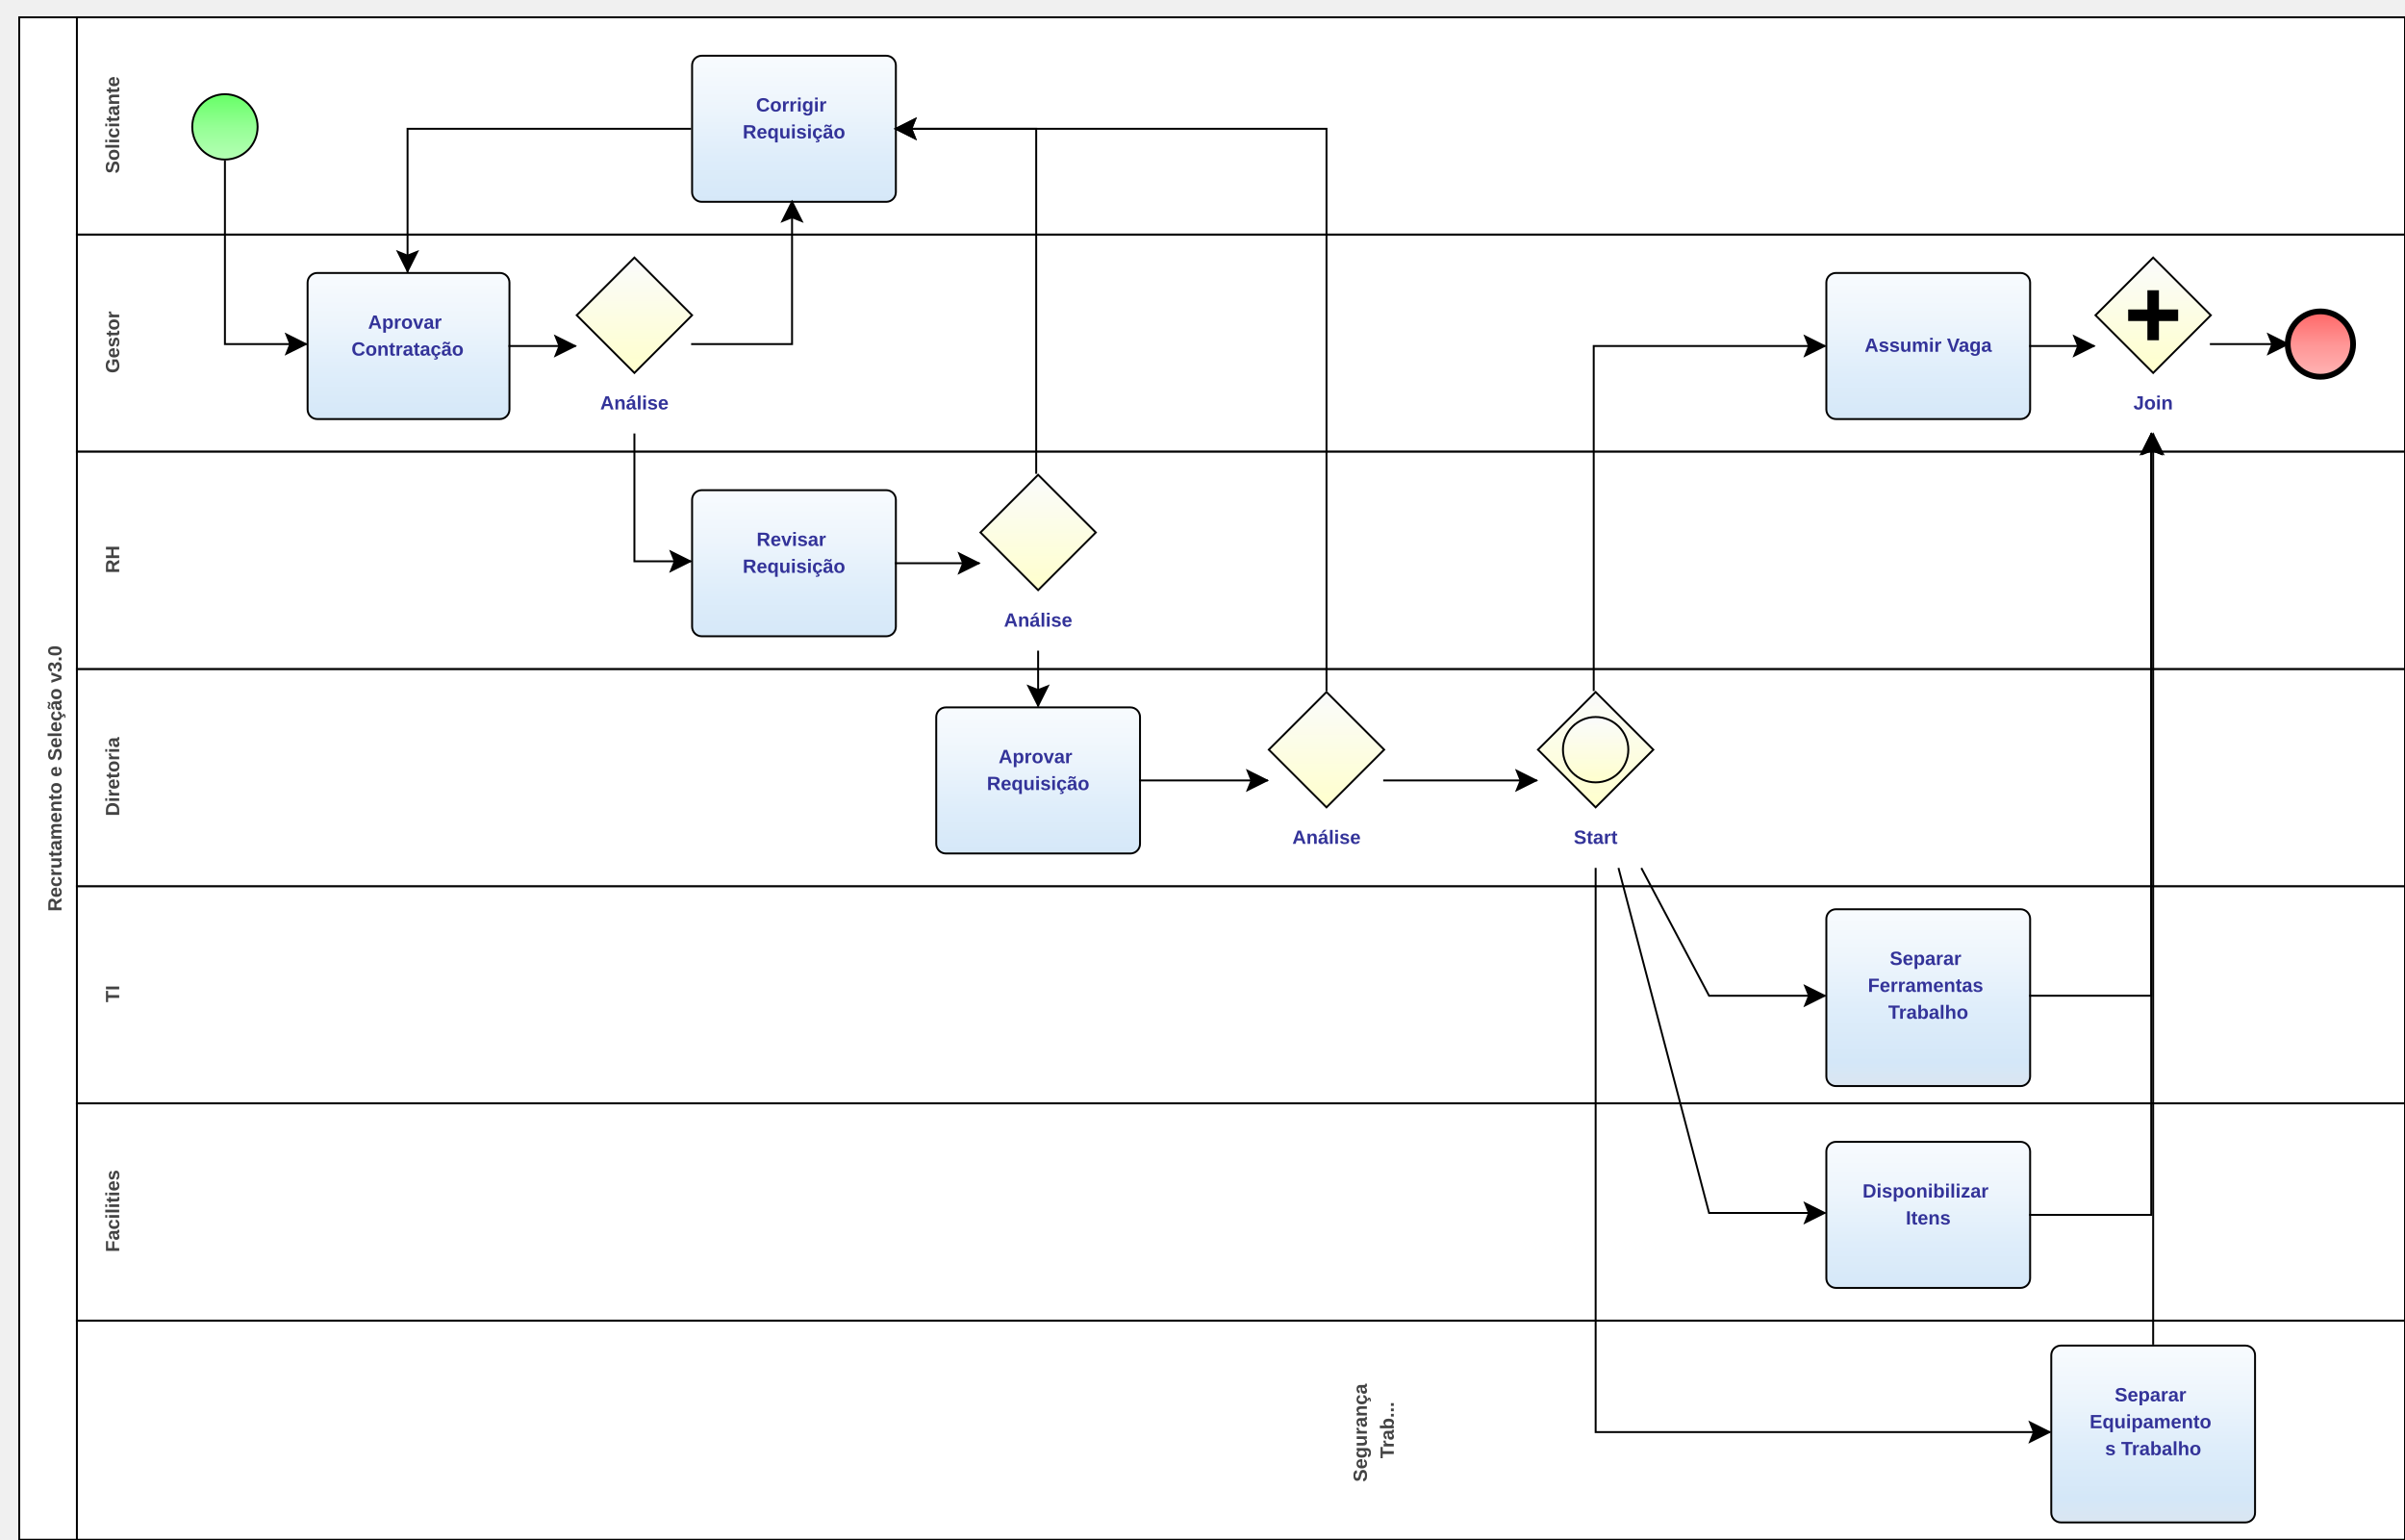
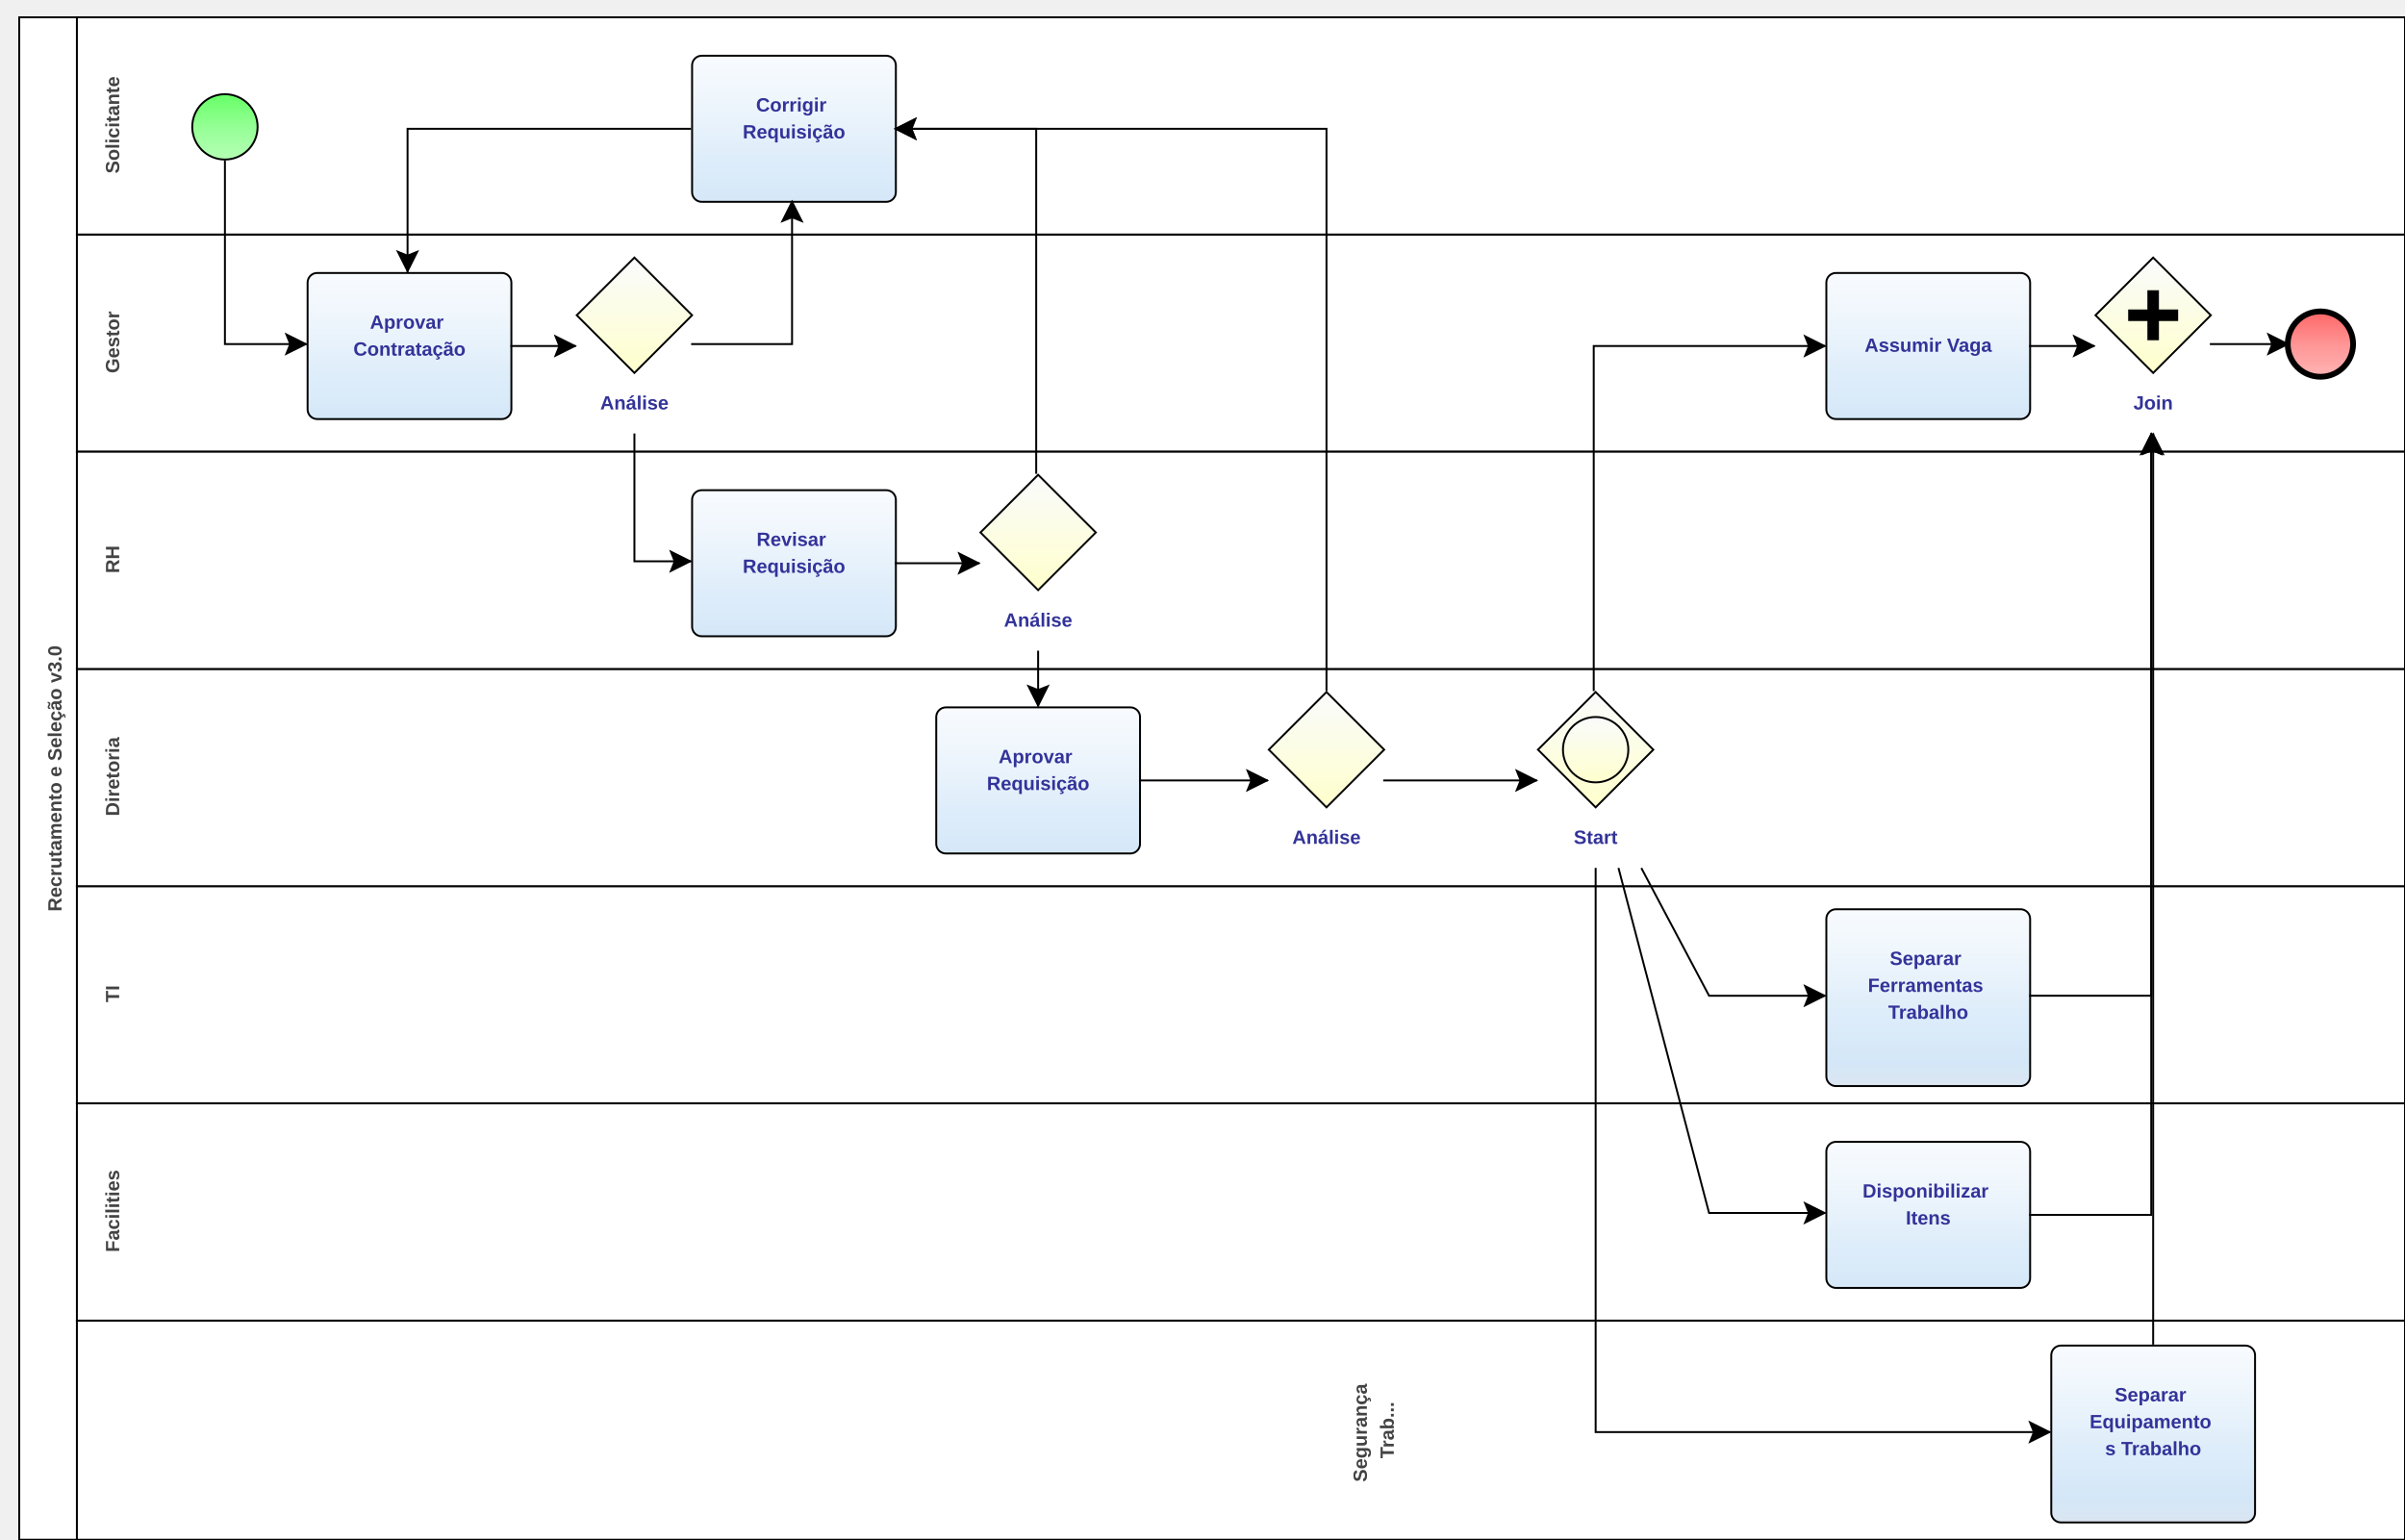
<svg xmlns="http://www.w3.org/2000/svg" xmlns:xlink="http://www.w3.org/1999/xlink" style="stroke-dasharray:none; shape-rendering:auto; font-family:'Arial'; text-rendering:auto; fill-opacity:1; color-interpolation:auto; color-rendering:auto; font-size:12; fill:black; stroke:black; image-rendering:auto; stroke-miterlimit:10; stroke-linecap:square; stroke-linejoin:miter; font-style:normal; stroke-width:1; stroke-dashoffset:0; font-weight:normal; stroke-opacity:1;" contentScriptType="text/ecmascript" preserveAspectRatio="xMidYMid meet" zoomAndPan="magnify" version="1.0" contentStyleType="text/css" xml:xlink="http://www.w3.org/1999/xlink" width="1251" height="801">
  <rect x="10" y="9" width="1241" height="792" ry="0" rx="0" style="stroke:#000000; fill:#FFFFFF" />
  <rect x="40" y="122" width="1211" height="113" ry="0" rx="0" style="stroke:#000000; fill:#FFFFFF" />
-   <g componentSequence="96">
+   <g componentSequence="8">
    <text x="-178" y="48" transform="rotate(270)" text-anchor="middle" style="font-weight:bold;font-size:10px;stroke:none; fill:#434343">
      <tspan dy="14" x="-178">Gestor</tspan>
    </text>
  </g>
  <rect x="40" y="687" width="1211" height="114" ry="0" rx="0" style="stroke:#000000; fill:#FFFFFF" />
  <g componentSequence="7">
    <text x="-744" y="697" transform="rotate(270)" text-anchor="middle" style="font-weight:bold;font-size:10px;stroke:none; fill:#434343">
      <tspan dy="14" x="-744">Segurança</tspan>
      <tspan dy="14" x="-744">Trab...</tspan>
    </text>
  </g>
  <rect x="40" y="461" width="1211" height="113" ry="0" rx="0" style="stroke:#000000; fill:#FFFFFF" />
  <g componentSequence="6">
    <text x="-517" y="48" transform="rotate(270)" text-anchor="middle" style="font-weight:bold;font-size:10px;stroke:none; fill:#434343">
      <tspan dy="14" x="-517">TI</tspan>
    </text>
  </g>
  <rect x="40" y="348" width="1211" height="113" ry="0" rx="0" style="stroke:#000000; fill:#FFFFFF" />
  <g componentSequence="5">
    <text x="-404" y="48" transform="rotate(270)" text-anchor="middle" style="font-weight:bold;font-size:10px;stroke:none; fill:#434343">
      <tspan dy="14" x="-404">Diretoria</tspan>
    </text>
  </g>
  <rect x="40" y="235" width="1211" height="113" ry="0" rx="0" style="stroke:#000000; fill:#FFFFFF" />
  <g componentSequence="4">
    <text x="-291" y="48" transform="rotate(270)" text-anchor="middle" style="font-weight:bold;font-size:10px;stroke:none; fill:#434343">
      <tspan dy="14" x="-291">RH</tspan>
    </text>
  </g>
  <rect x="40" y="574" width="1211" height="113" ry="0" rx="0" style="stroke:#000000; fill:#FFFFFF" />
  <g componentSequence="3">
    <text x="-630" y="48" transform="rotate(270)" text-anchor="middle" style="font-weight:bold;font-size:10px;stroke:none; fill:#434343">
      <tspan dy="14" x="-630">Facilities</tspan>
    </text>
  </g>
  <rect x="40" y="9" width="1211" height="113" ry="0" rx="0" style="stroke:#000000; fill:#FFFFFF" />
  <g componentSequence="2">
    <text x="-65" y="48" transform="rotate(270)" text-anchor="middle" style="font-weight:bold;font-size:10px;stroke:none; fill:#434343">
      <tspan dy="14" x="-65">Solicitante</tspan>
    </text>
  </g>
  <g componentSequence="1">
    <text x="-405" y="18" transform="rotate(270)" text-anchor="middle" style="font-weight:bold;font-size:10px;stroke:none; fill:#434343">
      <tspan dy="14" x="-405">Recrutamento e Seleção v3.0</tspan>
    </text>
  </g>
  <g sequence="1">
-     <ellipse cx="117" cy="66" rx="17" ry="17" stroke-width="1" style="fill:url(#linearGradient66FF6696FF96B6FFB6_1319213667);" stroke="336633" />
+     <ellipse cx="117" cy="66" rx="17" ry="17" stroke-width="1" style="fill:url(#linearGradient66FF6696FF96B6FFB6_1790496050);" stroke="336633" />
  </g>
  <g sequence="2">
-     <rect x="950" y="142" width="106" height="76" ry="5" rx="5" style="fill:url(#linearGradientF8FBFEEDF5FCDEEDFAD4E7F8E2E5E9_1080458695);" stroke="191970" />
+     <rect x="950" y="142" width="106" height="76" ry="5" rx="5" style="fill:url(#linearGradientF8FBFEEDF5FCDEEDFAD4E7F8E2E5E9_1686056469);" stroke="191970" />
  </g>
  <g componentSequence="2">
    <text x="1003" y="169" text-anchor="middle" style="font-weight:bold;font-size:10px;stroke:none; fill:#333399">
      <tspan dy="14" x="1003">Assumir Vaga</tspan>
    </text>
  </g>
  <g sequence="10">
-     <rect x="950" y="473" width="106" height="92" ry="5" rx="5" style="fill:url(#linearGradientF8FBFEEDF5FCDEEDFAD4E7F8E2E5E9_1146745107);" stroke="191970" />
+     <rect x="950" y="473" width="106" height="92" ry="5" rx="5" style="fill:url(#linearGradientF8FBFEEDF5FCDEEDFAD4E7F8E2E5E9_1614849602);" stroke="191970" />
  </g>
  <g componentSequence="10">
    <text x="1003" y="488" text-anchor="middle" style="font-weight:bold;font-size:10px;stroke:none; fill:#333399">
      <tspan dy="14" x="1003">Separar</tspan>
      <tspan dy="14" x="1003">Ferramentas</tspan>
      <tspan dy="14" x="1003">Trabalho</tspan>
    </text>
  </g>
  <g sequence="12">
-     <polygon points=" 1090 164 1120 134 1150 164 1120 194 1090 164" style="fill:url(#linearGradientFAFBFCFFFFCC_22771708);" stroke="000000" />
+     <polygon points=" 1090 164 1120 134 1150 164 1120 194 1090 164" style="fill:url(#linearGradientFAFBFCFFFFCC_625091630);" stroke="000000" />
  </g>
  <path style="fill:none; stroke-width:6; stroke:#000000;" d="M1110.0 164.0 L1130.0 164.0" />
  <path style="fill:none; stroke-width:6; stroke:#000000;" d="M1120.0 154.0 L1120.0 174.0" />
  <g componentSequence="12">
    <text x="1120" y="199" text-anchor="middle" style="font-weight:bold;font-size:10px;stroke:none; fill:#333399">
      <tspan dy="14" x="1120">Join</tspan>
    </text>
  </g>
  <g sequence="35">
-     <ellipse cx="1207" cy="179" rx="17" ry="17" stroke-width="3" style="fill:url(#linearGradientFF6666FF9696FFB6B6_1139509046);" stroke="993333" />
+     <ellipse cx="1207" cy="179" rx="17" ry="17" stroke-width="3" style="fill:url(#linearGradientFF6666FF9696FFB6B6_163556585);" stroke="993333" />
  </g>
  <g sequence="56">
-     <rect x="950" y="594" width="106" height="76" ry="5" rx="5" style="fill:url(#linearGradientF8FBFEEDF5FCDEEDFAD4E7F8E2E5E9_806376137);" stroke="191970" />
+     <rect x="950" y="594" width="106" height="76" ry="5" rx="5" style="fill:url(#linearGradientF8FBFEEDF5FCDEEDFAD4E7F8E2E5E9_338502733);" stroke="191970" />
  </g>
  <g componentSequence="56">
    <text x="1003" y="609" text-anchor="middle" style="font-weight:bold;font-size:10px;stroke:none; fill:#333399">
      <tspan dy="14" x="1003">Disponibilizar</tspan>
      <tspan dy="14" x="1003">Itens</tspan>
    </text>
  </g>
  <g sequence="61">
-     <polygon points=" 800 390 830 360 860 390 830 420 800 390" style="fill:url(#linearGradientFAFBFCFFFFCC_994770097);" stroke="000000" />
-   </g>
-   <ellipse cx="830" cy="390" rx="17" ry="17" stroke-width="1" style="fill:url(#linearGradientFAFBFCFFFFCC_1635027123);" stroke="000000" />
+     <polygon points=" 800 390 830 360 860 390 830 420 800 390" style="fill:url(#linearGradientFAFBFCFFFFCC_1899688508);" stroke="000000" />
+   </g>
+   <ellipse cx="830" cy="390" rx="17" ry="17" stroke-width="1" style="fill:url(#linearGradientFAFBFCFFFFCC_1164827489);" stroke="000000" />
  <g componentSequence="61">
    <text x="830" y="425" text-anchor="middle" style="font-weight:bold;font-size:10px;stroke:none; fill:#333399">
      <tspan dy="14" x="830">Start</tspan>
    </text>
  </g>
  <g sequence="68">
-     <rect x="360" y="255" width="106" height="76" ry="5" rx="5" style="fill:url(#linearGradientF8FBFEEDF5FCDEEDFAD4E7F8E2E5E9_2117693852);" stroke="191970" />
+     <rect x="360" y="255" width="106" height="76" ry="5" rx="5" style="fill:url(#linearGradientF8FBFEEDF5FCDEEDFAD4E7F8E2E5E9_826408897);" stroke="191970" />
  </g>
  <g componentSequence="68">
    <text x="413" y="270" text-anchor="middle" style="font-weight:bold;font-size:10px;stroke:none; fill:#333399">
      <tspan dy="14" x="413">Revisar</tspan>
      <tspan dy="14" x="413">Requisição</tspan>
    </text>
  </g>
  <g sequence="69">
-     <polygon points=" 510 277 540 247 570 277 540 307 510 277" style="fill:url(#linearGradientFAFBFCFFFFCC_1284366984);" stroke="000000" />
+     <polygon points=" 510 277 540 247 570 277 540 307 510 277" style="fill:url(#linearGradientFAFBFCFFFFCC_1286847208);" stroke="000000" />
  </g>
  <g componentSequence="69">
    <text x="540" y="312" text-anchor="middle" style="font-weight:bold;font-size:10px;stroke:none; fill:#333399">
      <tspan dy="14" x="540">Análise</tspan>
    </text>
  </g>
  <g sequence="71">
-     <rect x="360" y="29" width="106" height="76" ry="5" rx="5" style="fill:url(#linearGradientF8FBFEEDF5FCDEEDFAD4E7F8E2E5E9_541995228);" stroke="191970" />
+     <rect x="360" y="29" width="106" height="76" ry="5" rx="5" style="fill:url(#linearGradientF8FBFEEDF5FCDEEDFAD4E7F8E2E5E9_1782454864);" stroke="191970" />
  </g>
  <g componentSequence="71">
    <text x="413" y="44" text-anchor="middle" style="font-weight:bold;font-size:10px;stroke:none; fill:#333399">
      <tspan dy="14" x="413">Corrigir</tspan>
      <tspan dy="14" x="413">Requisição</tspan>
    </text>
  </g>
  <g sequence="74">
-     <rect x="487" y="368" width="106" height="76" ry="5" rx="5" style="fill:url(#linearGradientF8FBFEEDF5FCDEEDFAD4E7F8E2E5E9_1698305398);" stroke="191970" />
+     <rect x="487" y="368" width="106" height="76" ry="5" rx="5" style="fill:url(#linearGradientF8FBFEEDF5FCDEEDFAD4E7F8E2E5E9_1092838053);" stroke="191970" />
  </g>
  <g componentSequence="74">
    <text x="540" y="383" text-anchor="middle" style="font-weight:bold;font-size:10px;stroke:none; fill:#333399">
      <tspan dy="14" x="540">Aprovar</tspan>
      <tspan dy="14" x="540">Requisição</tspan>
    </text>
  </g>
  <g sequence="82">
-     <polygon points=" 660 390 690 360 720 390 690 420 660 390" style="fill:url(#linearGradientFAFBFCFFFFCC_1345994204);" stroke="000000" />
+     <polygon points=" 660 390 690 360 720 390 690 420 660 390" style="fill:url(#linearGradientFAFBFCFFFFCC_2141332151);" stroke="000000" />
  </g>
  <g componentSequence="82">
    <text x="690" y="425" text-anchor="middle" style="font-weight:bold;font-size:10px;stroke:none; fill:#333399">
      <tspan dy="14" x="690">Análise</tspan>
    </text>
  </g>
  <g sequence="91">
-     <rect x="1067" y="700" width="106" height="92" ry="5" rx="5" style="fill:url(#linearGradientF8FBFEEDF5FCDEEDFAD4E7F8E2E5E9_1937775857);" stroke="191970" />
+     <rect x="1067" y="700" width="106" height="92" ry="5" rx="5" style="fill:url(#linearGradientF8FBFEEDF5FCDEEDFAD4E7F8E2E5E9_781693777);" stroke="191970" />
  </g>
  <g componentSequence="91">
    <text x="1120" y="715" text-anchor="middle" style="font-weight:bold;font-size:10px;stroke:none; fill:#333399">
      <tspan dy="14" x="1120">Separar</tspan>
      <tspan dy="14" x="1120">Equipamento</tspan>
      <tspan dy="14" x="1120">s Trabalho</tspan>
    </text>
  </g>
  <g sequence="95">
-     <rect x="160" y="142" width="105" height="76" ry="5" rx="5" style="fill:url(#linearGradientF8FBFEEDF5FCDEEDFAD4E7F8E2E5E9_572070541);" stroke="191970" />
+     <rect x="160" y="142" width="106" height="76" ry="5" rx="5" style="fill:url(#linearGradientF8FBFEEDF5FCDEEDFAD4E7F8E2E5E9_878821449);" stroke="191970" />
  </g>
  <g componentSequence="95">
-     <text x="212" y="157" text-anchor="middle" style="font-weight:bold;font-size:10px;stroke:none; fill:#333399">
-       <tspan dy="14" x="212">Aprovar</tspan>
-       <tspan dy="14" x="212">Contratação</tspan>
+     <text x="213" y="157" text-anchor="middle" style="font-weight:bold;font-size:10px;stroke:none; fill:#333399">
+       <tspan dy="14" x="213">Aprovar</tspan>
+       <tspan dy="14" x="213">Contratação</tspan>
    </text>
  </g>
  <g sequence="98">
-     <polygon points=" 300 164 330 134 360 164 330 194 300 164" style="fill:url(#linearGradientFAFBFCFFFFCC_389888541);" stroke="000000" />
+     <polygon points=" 300 164 330 134 360 164 330 194 300 164" style="fill:url(#linearGradientFAFBFCFFFFCC_1846393386);" stroke="000000" />
  </g>
  <g componentSequence="98">
    <text x="330" y="199" text-anchor="middle" style="font-weight:bold;font-size:10px;stroke:none; fill:#333399">
      <tspan dy="14" x="330">Análise</tspan>
    </text>
  </g>
  <g componentSequence="14">
    <text x="1129" y="404" style="font-size:10px;font-weight:none;stroke:none; fill:#333399" text-anchor="left" />
  </g>
  <g componentSequence="58">
    <text x="1129" y="461" style="font-size:10px;font-weight:none;stroke:none; fill:#333399" text-anchor="left" />
  </g>
  <g componentSequence="64">
    <text x="896" y="512" style="font-size:10px;font-weight:none;stroke:none; fill:#333399" text-anchor="left" />
  </g>
+   <g componentSequence="65">
+     <text x="883" y="571" style="font-size:10px;font-weight:none;stroke:none; fill:#333399" text-anchor="left" />
+   </g>
  <g componentSequence="70">
    <text x="498" y="293" style="font-size:10px;font-weight:none;stroke:none; fill:#333399" text-anchor="left" />
  </g>
  <g componentSequence="72">
    <text x="549" y="120" style="font-size:10px;font-weight:none;stroke:none; fill:#333399" text-anchor="left" />
  </g>
  <g componentSequence="75">
    <text x="550" y="353" style="font-size:10px;font-weight:none;stroke:none; fill:#333399" text-anchor="left" />
  </g>
  <g componentSequence="83">
    <text x="636" y="406" style="font-size:10px;font-weight:none;stroke:none; fill:#333399" text-anchor="left" />
  </g>
  <g componentSequence="85">
    <text x="700" y="101" style="font-size:10px;font-weight:none;stroke:none; fill:#333399" text-anchor="left" />
  </g>
  <g componentSequence="86">
    <text x="770" y="406" style="font-size:10px;font-weight:none;stroke:none; fill:#333399" text-anchor="left" />
  </g>
  <g componentSequence="87">
    <text x="839" y="210" style="font-size:10px;font-weight:none;stroke:none; fill:#333399" text-anchor="left" />
  </g>
  <g componentSequence="88">
    <text x="1180" y="179" style="font-size:10px;font-weight:none;stroke:none; fill:#333399" text-anchor="left" />
  </g>
  <g componentSequence="89">
    <text x="1083" y="180" style="font-size:10px;font-weight:none;stroke:none; fill:#333399" text-anchor="left" />
  </g>
  <g componentSequence="92">
    <text x="840" y="717" style="font-size:10px;font-weight:none;stroke:none; fill:#333399" text-anchor="left" />
  </g>
  <g componentSequence="93">
    <text x="1130" y="463" style="font-size:10px;font-weight:none;stroke:none; fill:#333399" text-anchor="left" />
  </g>
  <g componentSequence="97">
    <text x="127" y="153" style="font-size:10px;font-weight:none;stroke:none; fill:#333399" text-anchor="left" />
  </g>
  <g componentSequence="99">
-     <text x="292" y="180" style="font-size:10px;font-weight:none;stroke:none; fill:#333399" text-anchor="left" />
+     <text x="293" y="180" style="font-size:10px;font-weight:none;stroke:none; fill:#333399" text-anchor="left" />
  </g>
  <g componentSequence="100">
    <text x="422" y="168" style="font-size:10px;font-weight:none;stroke:none; fill:#333399" text-anchor="left" />
  </g>
+   <g componentSequence="101">
+     <text x="340" y="274" style="font-size:10px;font-weight:none;stroke:none; fill:#333399" text-anchor="left" />
+   </g>
  <g componentSequence="102">
    <text x="259" y="67" style="font-size:10px;font-weight:none;stroke:none; fill:#333399" text-anchor="left" />
  </g>
-   <g componentSequence="101">
-     <text x="340" y="274" style="font-size:10px;font-weight:none;stroke:none; fill:#333399" text-anchor="left" />
-   </g>
-   <g componentSequence="65">
-     <text x="883" y="571" style="font-size:10px;font-weight:none;stroke:none; fill:#333399" text-anchor="left" />
-   </g>
+   <path style="fill:none; stroke:#000000;stroke-width:1" d="M117.0 84.0 L117.0 179.0 L159.0 179.0" />
+   <polygon style="fill:#000000; stroke:#000000;" points=" 149 174 159 179 149 184 151 179" />
  <path style="fill:none; stroke:#000000;stroke-width:1" d="M1056.0 180.0 L1089.0 180.0" />
  <polygon style="fill:#000000; stroke:#000000;" points=" 1079 175 1089 180 1079 185 1081 180" />
  <path style="fill:none; stroke:#000000;stroke-width:1" d="M829.0 359.0 L829.0 180.0 L949.0 180.0" />
  <polygon style="fill:#000000; stroke:#000000;" points=" 939 175 949 180 939 185 941 180" />
  <path style="fill:none; stroke:#000000;stroke-width:1" d="M1056.0 518.0 L1119.0 518.0 L1119.0 226.0" />
  <polygon style="fill:#000000; stroke:#000000;" points=" 1114 236 1119 226 1124 236 1119 234" />
  <path style="fill:none; stroke:#000000;stroke-width:1" d="M854.0 452.0 L889.0 518.0 L949.0 518.0" />
  <polygon style="fill:#000000; stroke:#000000;" points=" 939 513 949 518 939 523 941 518" />
  <path style="fill:none; stroke:#000000;stroke-width:1" d="M1150.0 179.0 L1190.0 179.0" />
  <polygon style="fill:#000000; stroke:#000000;" points=" 1180 174 1190 179 1180 184 1182 179" />
  <path style="fill:none; stroke:#000000;stroke-width:1" d="M1056.0 632.0 L1119.0 632.0 L1119.0 226.0" />
  <polygon style="fill:#000000; stroke:#000000;" points=" 1114 236 1119 226 1124 236 1119 234" />
  <path style="fill:none; stroke:#000000;stroke-width:1" d="M1120.0 699.0 L1120.0 226.0" />
  <polygon style="fill:#000000; stroke:#000000;" points=" 1115 236 1120 226 1125 236 1120 234" />
  <path style="fill:none; stroke:#000000;stroke-width:1" d="M842.0 452.0 L889.0 631.0 L949.0 631.0" />
  <polygon style="fill:#000000; stroke:#000000;" points=" 939 626 949 631 939 636 941 631" />
  <path style="fill:none; stroke:#000000;stroke-width:1" d="M830.0 452.0 L830.0 745.0 L1066.0 745.0" />
  <polygon style="fill:#000000; stroke:#000000;" points=" 1056 740 1066 745 1056 750 1058 745" />
  <path style="fill:none; stroke:#000000;stroke-width:1" d="M720.0 406.0 L799.0 406.0" />
  <polygon style="fill:#000000; stroke:#000000;" points=" 789 401 799 406 789 411 791 406" />
  <path style="fill:none; stroke:#000000;stroke-width:1" d="M466.0 293.0 L509.0 293.0" />
  <polygon style="fill:#000000; stroke:#000000;" points=" 499 288 509 293 499 298 501 293" />
+   <path style="fill:none; stroke:#000000;stroke-width:1" d="M330.0 226.0 L330.0 292.0 L359.0 292.0" />
+   <polygon style="fill:#000000; stroke:#000000;" points=" 349 287 359 292 349 297 351 292" />
  <path style="fill:none; stroke:#000000;stroke-width:1" d="M539.0 246.0 L539.0 67.0 L466.0 67.0" />
  <polygon style="fill:#000000; stroke:#000000;" points=" 476 72 466 67 476 62 474 67" />
  <path style="fill:none; stroke:#000000;stroke-width:1" d="M540.0 339.0 L540.0 367.0" />
  <polygon style="fill:#000000; stroke:#000000;" points=" 545 357 540 367 535 357 540 359" />
+   <path style="fill:none; stroke:#000000;stroke-width:1" d="M359.0 67.0 L212.0 67.0 L212.0 141.0" />
+   <polygon style="fill:#000000; stroke:#000000;" points=" 217 131 212 141 207 131 212 133" />
  <path style="fill:none; stroke:#000000;stroke-width:1" d="M690.0 359.0 L690.0 67.0 L466.0 67.0" />
  <polygon style="fill:#000000; stroke:#000000;" points=" 476 72 466 67 476 62 474 67" />
+   <path style="fill:none; stroke:#000000;stroke-width:1" d="M360.0 179.0 L412.0 179.0 L412.0 105.0" />
+   <polygon style="fill:#000000; stroke:#000000;" points=" 407 115 412 105 417 115 412 113" />
  <path style="fill:none; stroke:#000000;stroke-width:1" d="M593.0 406.0 L659.0 406.0" />
  <polygon style="fill:#000000; stroke:#000000;" points=" 649 401 659 406 649 411 651 406" />
-   <path style="fill:none; stroke:#000000;stroke-width:1" d="M117.0 84.0 L117.0 179.0 L159.0 179.0" />
-   <polygon style="fill:#000000; stroke:#000000;" points=" 149 174 159 179 149 184 151 179" />
-   <path style="fill:none; stroke:#000000;stroke-width:1" d="M265.0 180.0 L299.0 180.0" />
+   <path style="fill:none; stroke:#000000;stroke-width:1" d="M266.0 180.0 L299.0 180.0" />
  <polygon style="fill:#000000; stroke:#000000;" points=" 289 175 299 180 289 185 291 180" />
-   <path style="fill:none; stroke:#000000;stroke-width:1" d="M360.0 179.0 L412.0 179.0 L412.0 105.0" />
-   <polygon style="fill:#000000; stroke:#000000;" points=" 407 115 412 105 417 115 412 113" />
-   <path style="fill:none; stroke:#000000;stroke-width:1" d="M330.0 226.0 L330.0 292.0 L359.0 292.0" />
-   <polygon style="fill:#000000; stroke:#000000;" points=" 349 287 359 292 349 297 351 292" />
-   <path style="fill:none; stroke:#000000;stroke-width:1" d="M359.0 67.0 L212.0 67.0 L212.0 141.0" />
-   <polygon style="fill:#000000; stroke:#000000;" points=" 217 131 212 141 207 131 212 133" />
  <defs>
-     <linearGradient xlink:href="#linearGradient66FF6696FF96B6FFB6" id="linearGradient66FF6696FF96B6FFB6_1319213667" x1="0" y1="49.0" x2="0" y2="84.0" gradientUnits="userSpaceOnUse" xlink:type="simple" xlink:actuate="onLoad" xlink:show="other" />
+     <linearGradient xlink:href="#linearGradient66FF6696FF96B6FFB6" id="linearGradient66FF6696FF96B6FFB6_1790496050" x1="0" y1="49.0" x2="0" y2="84.0" gradientUnits="userSpaceOnUse" xlink:type="simple" xlink:actuate="onLoad" xlink:show="other" />
    <linearGradient id="linearGradient66FF6696FF96B6FFB6">
      <stop style="stop-color:#66FF66;stop-opacity:1;" offset="0.0" id="stop66FF66" />
      <stop style="stop-color:#96FF96;stop-opacity:1;" offset="0.5" id="stop96FF96" />
      <stop style="stop-color:#B6FFB6;stop-opacity:1;" offset="1.0" id="stopB6FFB6" />
    </linearGradient>
-     <linearGradient xlink:href="#linearGradientF8FBFEEDF5FCDEEDFAD4E7F8E2E5E9" id="linearGradientF8FBFEEDF5FCDEEDFAD4E7F8E2E5E9_1080458695" x1="0" y1="142.0" x2="0" y2="248.0" gradientUnits="userSpaceOnUse" xlink:type="simple" xlink:actuate="onLoad" xlink:show="other" />
+     <linearGradient xlink:href="#linearGradientF8FBFEEDF5FCDEEDFAD4E7F8E2E5E9" id="linearGradientF8FBFEEDF5FCDEEDFAD4E7F8E2E5E9_1686056469" x1="0" y1="142.0" x2="0" y2="248.0" gradientUnits="userSpaceOnUse" xlink:type="simple" xlink:actuate="onLoad" xlink:show="other" />
    <linearGradient id="linearGradientF8FBFEEDF5FCDEEDFAD4E7F8E2E5E9">
      <stop style="stop-color:#F8FBFE;stop-opacity:1;" offset="0.0" id="stopF8FBFE" />
      <stop style="stop-color:#EDF5FC;stop-opacity:1;" offset="0.25" id="stopEDF5FC" />
      <stop style="stop-color:#DEEDFA;stop-opacity:1;" offset="0.5" id="stopDEEDFA" />
      <stop style="stop-color:#D4E7F8;stop-opacity:1;" offset="0.75" id="stopD4E7F8" />
      <stop style="stop-color:#E2E5E9;stop-opacity:1;" offset="1.0" id="stopE2E5E9" />
    </linearGradient>
-     <linearGradient xlink:href="#linearGradientF8FBFEEDF5FCDEEDFAD4E7F8E2E5E9" id="linearGradientF8FBFEEDF5FCDEEDFAD4E7F8E2E5E9_1146745107" x1="0" y1="473.0" x2="0" y2="579.0" gradientUnits="userSpaceOnUse" xlink:type="simple" xlink:actuate="onLoad" xlink:show="other" />
-     <linearGradient xlink:href="#linearGradientFAFBFCFFFFCC" id="linearGradientFAFBFCFFFFCC_22771708" x1="0" y1="134.0" x2="0" y2="194.0" gradientUnits="userSpaceOnUse" xlink:type="simple" xlink:actuate="onLoad" xlink:show="other" />
+     <linearGradient xlink:href="#linearGradientF8FBFEEDF5FCDEEDFAD4E7F8E2E5E9" id="linearGradientF8FBFEEDF5FCDEEDFAD4E7F8E2E5E9_1614849602" x1="0" y1="473.0" x2="0" y2="579.0" gradientUnits="userSpaceOnUse" xlink:type="simple" xlink:actuate="onLoad" xlink:show="other" />
+     <linearGradient xlink:href="#linearGradientFAFBFCFFFFCC" id="linearGradientFAFBFCFFFFCC_625091630" x1="0" y1="134.0" x2="0" y2="194.0" gradientUnits="userSpaceOnUse" xlink:type="simple" xlink:actuate="onLoad" xlink:show="other" />
    <linearGradient id="linearGradientFAFBFCFFFFCC">
      <stop style="stop-color:#FAFBFC;stop-opacity:1;" offset="0.0" id="stopFAFBFC" />
      <stop style="stop-color:#FFFFCC;stop-opacity:1;" offset="1.0" id="stopFFFFCC" />
    </linearGradient>
-     <linearGradient xlink:href="#linearGradientFF6666FF9696FFB6B6" id="linearGradientFF6666FF9696FFB6B6_1139509046" x1="0" y1="162.0" x2="0" y2="197.0" gradientUnits="userSpaceOnUse" xlink:type="simple" xlink:actuate="onLoad" xlink:show="other" />
+     <linearGradient xlink:href="#linearGradientFF6666FF9696FFB6B6" id="linearGradientFF6666FF9696FFB6B6_163556585" x1="0" y1="162.0" x2="0" y2="197.0" gradientUnits="userSpaceOnUse" xlink:type="simple" xlink:actuate="onLoad" xlink:show="other" />
    <linearGradient id="linearGradientFF6666FF9696FFB6B6">
      <stop style="stop-color:#FF6666;stop-opacity:1;" offset="0.0" id="stopFF6666" />
      <stop style="stop-color:#FF9696;stop-opacity:1;" offset="0.5" id="stopFF9696" />
      <stop style="stop-color:#FFB6B6;stop-opacity:1;" offset="1.0" id="stopFFB6B6" />
    </linearGradient>
-     <linearGradient xlink:href="#linearGradientF8FBFEEDF5FCDEEDFAD4E7F8E2E5E9" id="linearGradientF8FBFEEDF5FCDEEDFAD4E7F8E2E5E9_806376137" x1="0" y1="594.0" x2="0" y2="700.0" gradientUnits="userSpaceOnUse" xlink:type="simple" xlink:actuate="onLoad" xlink:show="other" />
-     <linearGradient xlink:href="#linearGradientFAFBFCFFFFCC" id="linearGradientFAFBFCFFFFCC_994770097" x1="0" y1="360.0" x2="0" y2="420.0" gradientUnits="userSpaceOnUse" xlink:type="simple" xlink:actuate="onLoad" xlink:show="other" />
-     <linearGradient xlink:href="#linearGradientFAFBFCFFFFCC" id="linearGradientFAFBFCFFFFCC_1635027123" x1="0" y1="373.0" x2="0" y2="408.0" gradientUnits="userSpaceOnUse" xlink:type="simple" xlink:actuate="onLoad" xlink:show="other" />
-     <linearGradient xlink:href="#linearGradientF8FBFEEDF5FCDEEDFAD4E7F8E2E5E9" id="linearGradientF8FBFEEDF5FCDEEDFAD4E7F8E2E5E9_2117693852" x1="0" y1="255.0" x2="0" y2="361.0" gradientUnits="userSpaceOnUse" xlink:type="simple" xlink:actuate="onLoad" xlink:show="other" />
-     <linearGradient xlink:href="#linearGradientFAFBFCFFFFCC" id="linearGradientFAFBFCFFFFCC_1284366984" x1="0" y1="247.0" x2="0" y2="307.0" gradientUnits="userSpaceOnUse" xlink:type="simple" xlink:actuate="onLoad" xlink:show="other" />
-     <linearGradient xlink:href="#linearGradientF8FBFEEDF5FCDEEDFAD4E7F8E2E5E9" id="linearGradientF8FBFEEDF5FCDEEDFAD4E7F8E2E5E9_541995228" x1="0" y1="29.0" x2="0" y2="135.0" gradientUnits="userSpaceOnUse" xlink:type="simple" xlink:actuate="onLoad" xlink:show="other" />
-     <linearGradient xlink:href="#linearGradientF8FBFEEDF5FCDEEDFAD4E7F8E2E5E9" id="linearGradientF8FBFEEDF5FCDEEDFAD4E7F8E2E5E9_1698305398" x1="0" y1="368.0" x2="0" y2="474.0" gradientUnits="userSpaceOnUse" xlink:type="simple" xlink:actuate="onLoad" xlink:show="other" />
-     <linearGradient xlink:href="#linearGradientFAFBFCFFFFCC" id="linearGradientFAFBFCFFFFCC_1345994204" x1="0" y1="360.0" x2="0" y2="420.0" gradientUnits="userSpaceOnUse" xlink:type="simple" xlink:actuate="onLoad" xlink:show="other" />
-     <linearGradient xlink:href="#linearGradientF8FBFEEDF5FCDEEDFAD4E7F8E2E5E9" id="linearGradientF8FBFEEDF5FCDEEDFAD4E7F8E2E5E9_1937775857" x1="0" y1="700.0" x2="0" y2="806.0" gradientUnits="userSpaceOnUse" xlink:type="simple" xlink:actuate="onLoad" xlink:show="other" />
-     <linearGradient xlink:href="#linearGradientF8FBFEEDF5FCDEEDFAD4E7F8E2E5E9" id="linearGradientF8FBFEEDF5FCDEEDFAD4E7F8E2E5E9_572070541" x1="0" y1="142.0" x2="0" y2="247.0" gradientUnits="userSpaceOnUse" xlink:type="simple" xlink:actuate="onLoad" xlink:show="other" />
-     <linearGradient xlink:href="#linearGradientFAFBFCFFFFCC" id="linearGradientFAFBFCFFFFCC_389888541" x1="0" y1="134.0" x2="0" y2="194.0" gradientUnits="userSpaceOnUse" xlink:type="simple" xlink:actuate="onLoad" xlink:show="other" />
+     <linearGradient xlink:href="#linearGradientF8FBFEEDF5FCDEEDFAD4E7F8E2E5E9" id="linearGradientF8FBFEEDF5FCDEEDFAD4E7F8E2E5E9_338502733" x1="0" y1="594.0" x2="0" y2="700.0" gradientUnits="userSpaceOnUse" xlink:type="simple" xlink:actuate="onLoad" xlink:show="other" />
+     <linearGradient xlink:href="#linearGradientFAFBFCFFFFCC" id="linearGradientFAFBFCFFFFCC_1899688508" x1="0" y1="360.0" x2="0" y2="420.0" gradientUnits="userSpaceOnUse" xlink:type="simple" xlink:actuate="onLoad" xlink:show="other" />
+     <linearGradient xlink:href="#linearGradientFAFBFCFFFFCC" id="linearGradientFAFBFCFFFFCC_1164827489" x1="0" y1="373.0" x2="0" y2="408.0" gradientUnits="userSpaceOnUse" xlink:type="simple" xlink:actuate="onLoad" xlink:show="other" />
+     <linearGradient xlink:href="#linearGradientF8FBFEEDF5FCDEEDFAD4E7F8E2E5E9" id="linearGradientF8FBFEEDF5FCDEEDFAD4E7F8E2E5E9_826408897" x1="0" y1="255.0" x2="0" y2="361.0" gradientUnits="userSpaceOnUse" xlink:type="simple" xlink:actuate="onLoad" xlink:show="other" />
+     <linearGradient xlink:href="#linearGradientFAFBFCFFFFCC" id="linearGradientFAFBFCFFFFCC_1286847208" x1="0" y1="247.0" x2="0" y2="307.0" gradientUnits="userSpaceOnUse" xlink:type="simple" xlink:actuate="onLoad" xlink:show="other" />
+     <linearGradient xlink:href="#linearGradientF8FBFEEDF5FCDEEDFAD4E7F8E2E5E9" id="linearGradientF8FBFEEDF5FCDEEDFAD4E7F8E2E5E9_1782454864" x1="0" y1="29.0" x2="0" y2="135.0" gradientUnits="userSpaceOnUse" xlink:type="simple" xlink:actuate="onLoad" xlink:show="other" />
+     <linearGradient xlink:href="#linearGradientF8FBFEEDF5FCDEEDFAD4E7F8E2E5E9" id="linearGradientF8FBFEEDF5FCDEEDFAD4E7F8E2E5E9_1092838053" x1="0" y1="368.0" x2="0" y2="474.0" gradientUnits="userSpaceOnUse" xlink:type="simple" xlink:actuate="onLoad" xlink:show="other" />
+     <linearGradient xlink:href="#linearGradientFAFBFCFFFFCC" id="linearGradientFAFBFCFFFFCC_2141332151" x1="0" y1="360.0" x2="0" y2="420.0" gradientUnits="userSpaceOnUse" xlink:type="simple" xlink:actuate="onLoad" xlink:show="other" />
+     <linearGradient xlink:href="#linearGradientF8FBFEEDF5FCDEEDFAD4E7F8E2E5E9" id="linearGradientF8FBFEEDF5FCDEEDFAD4E7F8E2E5E9_781693777" x1="0" y1="700.0" x2="0" y2="806.0" gradientUnits="userSpaceOnUse" xlink:type="simple" xlink:actuate="onLoad" xlink:show="other" />
+     <linearGradient xlink:href="#linearGradientF8FBFEEDF5FCDEEDFAD4E7F8E2E5E9" id="linearGradientF8FBFEEDF5FCDEEDFAD4E7F8E2E5E9_878821449" x1="0" y1="142.0" x2="0" y2="248.0" gradientUnits="userSpaceOnUse" xlink:type="simple" xlink:actuate="onLoad" xlink:show="other" />
+     <linearGradient xlink:href="#linearGradientFAFBFCFFFFCC" id="linearGradientFAFBFCFFFFCC_1846393386" x1="0" y1="134.0" x2="0" y2="194.0" gradientUnits="userSpaceOnUse" xlink:type="simple" xlink:actuate="onLoad" xlink:show="other" />
  </defs>
</svg>
